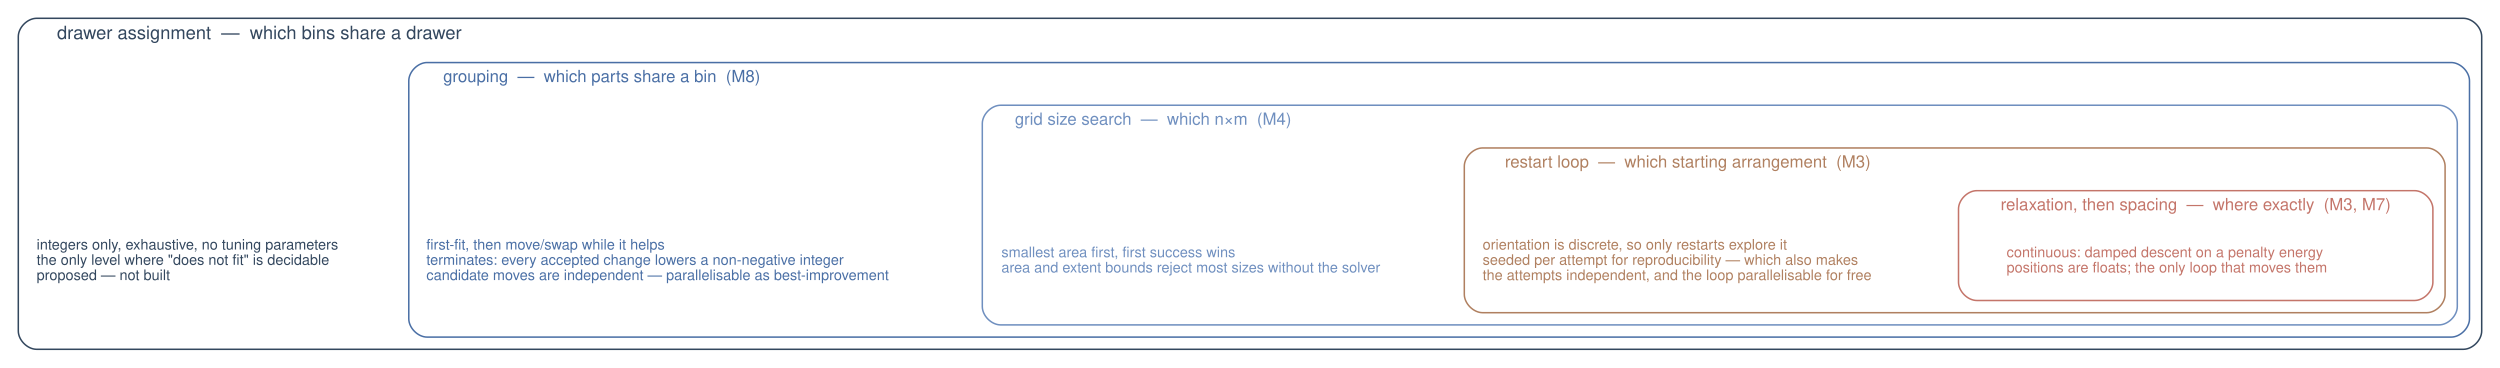
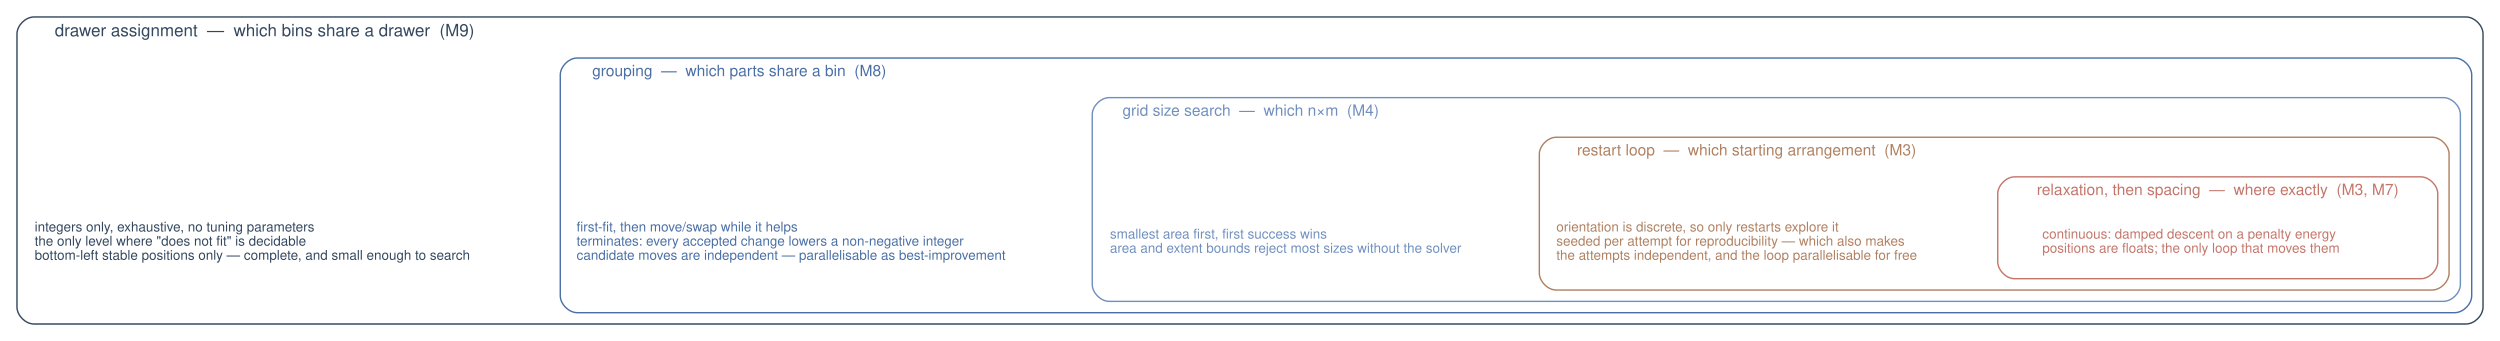
- <svg xmlns="http://www.w3.org/2000/svg" width="1639pt" height="241pt" viewBox="0.00 0.00 1639.00 241.00">
+ <svg xmlns="http://www.w3.org/2000/svg" width="1767pt" height="241pt" viewBox="0.00 0.00 1767.00 241.00">
  <g id="graph0" class="graph" transform="scale(1 1) rotate(0) translate(4 237)">
    <g id="clust1" class="cluster">
-       <path fill="transparent" stroke="#33475e" d="M20,-8C20,-8 1611,-8 1611,-8 1617,-8 1623,-14 1623,-20 1623,-20 1623,-213 1623,-213 1623,-219 1617,-225 1611,-225 1611,-225 20,-225 20,-225 14,-225 8,-219 8,-213 8,-213 8,-20 8,-20 8,-14 14,-8 20,-8" />
-       <text text-anchor="middle" x="166" y="-211.4" font-family="Helvetica,sans-Serif" font-size="12.00" fill="#33475e">drawer assignment  —  which bins share a drawer</text>
+       <path fill="transparent" stroke="#33475e" d="M20,-8C20,-8 1739,-8 1739,-8 1745,-8 1751,-14 1751,-20 1751,-20 1751,-213 1751,-213 1751,-219 1745,-225 1739,-225 1739,-225 20,-225 20,-225 14,-225 8,-219 8,-213 8,-213 8,-20 8,-20 8,-14 14,-8 20,-8" />
+       <text text-anchor="middle" x="183" y="-211.4" font-family="Helvetica,sans-Serif" font-size="12.00" fill="#33475e">drawer assignment  —  which bins share a drawer  (M9)</text>
    </g>
    <g id="clust2" class="cluster">
-       <path fill="transparent" stroke="#4a6fa5" d="M276,-16C276,-16 1603,-16 1603,-16 1609,-16 1615,-22 1615,-28 1615,-28 1615,-184 1615,-184 1615,-190 1609,-196 1603,-196 1603,-196 276,-196 276,-196 270,-196 264,-190 264,-184 264,-184 264,-28 264,-28 264,-22 270,-16 276,-16" />
-       <text text-anchor="middle" x="390.5" y="-183.2" font-family="Helvetica,sans-Serif" font-size="11.00" fill="#4a6fa5">grouping  —  which parts share a bin  (M8)</text>
+       <path fill="transparent" stroke="#4a6fa5" d="M404,-16C404,-16 1731,-16 1731,-16 1737,-16 1743,-22 1743,-28 1743,-28 1743,-184 1743,-184 1743,-190 1737,-196 1731,-196 1731,-196 404,-196 404,-196 398,-196 392,-190 392,-184 392,-184 392,-28 392,-28 392,-22 398,-16 404,-16" />
+       <text text-anchor="middle" x="518.5" y="-183.2" font-family="Helvetica,sans-Serif" font-size="11.00" fill="#4a6fa5">grouping  —  which parts share a bin  (M8)</text>
    </g>
    <g id="clust3" class="cluster">
-       <path fill="transparent" stroke="#6f8fbf" d="M652,-24C652,-24 1595,-24 1595,-24 1601,-24 1607,-30 1607,-36 1607,-36 1607,-156 1607,-156 1607,-162 1601,-168 1595,-168 1595,-168 652,-168 652,-168 646,-168 640,-162 640,-156 640,-156 640,-36 640,-36 640,-30 646,-24 652,-24" />
-       <text text-anchor="middle" x="752" y="-155.2" font-family="Helvetica,sans-Serif" font-size="11.00" fill="#6f8fbf">grid size search  —  which n×m  (M4)</text>
+       <path fill="transparent" stroke="#6f8fbf" d="M780,-24C780,-24 1723,-24 1723,-24 1729,-24 1735,-30 1735,-36 1735,-36 1735,-156 1735,-156 1735,-162 1729,-168 1723,-168 1723,-168 780,-168 780,-168 774,-168 768,-162 768,-156 768,-156 768,-36 768,-36 768,-30 774,-24 780,-24" />
+       <text text-anchor="middle" x="880" y="-155.2" font-family="Helvetica,sans-Serif" font-size="11.00" fill="#6f8fbf">grid size search  —  which n×m  (M4)</text>
    </g>
    <g id="clust4" class="cluster">
-       <path fill="transparent" stroke="#b08060" d="M968,-32C968,-32 1587,-32 1587,-32 1593,-32 1599,-38 1599,-44 1599,-44 1599,-128 1599,-128 1599,-134 1593,-140 1587,-140 1587,-140 968,-140 968,-140 962,-140 956,-134 956,-128 956,-128 956,-44 956,-44 956,-38 962,-32 968,-32" />
-       <text text-anchor="middle" x="1102.5" y="-127.2" font-family="Helvetica,sans-Serif" font-size="11.00" fill="#b08060">restart loop  —  which starting arrangement  (M3)</text>
+       <path fill="transparent" stroke="#b08060" d="M1096,-32C1096,-32 1715,-32 1715,-32 1721,-32 1727,-38 1727,-44 1727,-44 1727,-128 1727,-128 1727,-134 1721,-140 1715,-140 1715,-140 1096,-140 1096,-140 1090,-140 1084,-134 1084,-128 1084,-128 1084,-44 1084,-44 1084,-38 1090,-32 1096,-32" />
+       <text text-anchor="middle" x="1230.5" y="-127.2" font-family="Helvetica,sans-Serif" font-size="11.00" fill="#b08060">restart loop  —  which starting arrangement  (M3)</text>
    </g>
    <g id="clust5" class="cluster">
-       <path fill="transparent" stroke="#c4756a" d="M1292,-40C1292,-40 1579,-40 1579,-40 1585,-40 1591,-46 1591,-52 1591,-52 1591,-100 1591,-100 1591,-106 1585,-112 1579,-112 1579,-112 1292,-112 1292,-112 1286,-112 1280,-106 1280,-100 1280,-100 1280,-52 1280,-52 1280,-46 1286,-40 1292,-40" />
-       <text text-anchor="middle" x="1435.5" y="-99.2" font-family="Helvetica,sans-Serif" font-size="11.00" fill="#c4756a">relaxation, then spacing  —  where exactly  (M3, M7)</text>
+       <path fill="transparent" stroke="#c4756a" d="M1420,-40C1420,-40 1707,-40 1707,-40 1713,-40 1719,-46 1719,-52 1719,-52 1719,-100 1719,-100 1719,-106 1713,-112 1707,-112 1707,-112 1420,-112 1420,-112 1414,-112 1408,-106 1408,-100 1408,-100 1408,-52 1408,-52 1408,-46 1414,-40 1420,-40" />
+       <text text-anchor="middle" x="1563.5" y="-99.2" font-family="Helvetica,sans-Serif" font-size="11.00" fill="#c4756a">relaxation, then spacing  —  where exactly  (M3, M7)</text>
    </g>
    <g id="node1" class="node">
-       <path fill="transparent" stroke="transparent" d="M244,-84C244,-84 28,-84 28,-84 22,-84 16,-78 16,-72 16,-72 16,-60 16,-60 16,-54 22,-48 28,-48 28,-48 244,-48 244,-48 250,-48 256,-54 256,-60 256,-60 256,-72 256,-72 256,-78 250,-84 244,-84" />
-       <text text-anchor="start" x="20" y="-73.4" font-family="Helvetica,sans-Serif" font-size="9.50" fill="#33475e">integers only, exhaustive, no tuning parameters</text>
-       <text text-anchor="start" x="20" y="-63.4" font-family="Helvetica,sans-Serif" font-size="9.50" fill="#33475e">the only level where "does not fit" is decidable</text>
-       <text text-anchor="start" x="20" y="-53.4" font-family="Helvetica,sans-Serif" font-size="9.50" fill="#33475e">proposed — not built</text>
+       <path fill="transparent" stroke="transparent" d="M371.5,-84C371.5,-84 28.5,-84 28.5,-84 22.5,-84 16.5,-78 16.5,-72 16.5,-72 16.5,-60 16.5,-60 16.5,-54 22.5,-48 28.5,-48 28.5,-48 371.5,-48 371.5,-48 377.5,-48 383.5,-54 383.5,-60 383.5,-60 383.5,-72 383.5,-72 383.5,-78 377.5,-84 371.5,-84" />
+       <text text-anchor="start" x="20.5" y="-73.4" font-family="Helvetica,sans-Serif" font-size="9.50" fill="#33475e">integers only, exhaustive, no tuning parameters</text>
+       <text text-anchor="start" x="20.5" y="-63.4" font-family="Helvetica,sans-Serif" font-size="9.50" fill="#33475e">the only level where "does not fit" is decidable</text>
+       <text text-anchor="start" x="20.5" y="-53.4" font-family="Helvetica,sans-Serif" font-size="9.50" fill="#33475e">bottom-left stable positions only — complete, and small enough to search</text>
    </g>
    <g id="node2" class="node">
-       <path fill="transparent" stroke="transparent" d="M620.5,-84C620.5,-84 283.5,-84 283.5,-84 277.5,-84 271.5,-78 271.5,-72 271.5,-72 271.5,-60 271.5,-60 271.5,-54 277.5,-48 283.5,-48 283.5,-48 620.5,-48 620.5,-48 626.5,-48 632.5,-54 632.5,-60 632.5,-60 632.5,-72 632.5,-72 632.5,-78 626.5,-84 620.5,-84" />
-       <text text-anchor="start" x="275.5" y="-73.4" font-family="Helvetica,sans-Serif" font-size="9.50" fill="#4a6fa5">first-fit, then move/swap while it helps</text>
-       <text text-anchor="start" x="275.5" y="-63.4" font-family="Helvetica,sans-Serif" font-size="9.50" fill="#4a6fa5">terminates: every accepted change lowers a non-negative integer</text>
-       <text text-anchor="start" x="275.5" y="-53.4" font-family="Helvetica,sans-Serif" font-size="9.50" fill="#4a6fa5">candidate moves are independent — parallelisable as best-improvement</text>
+       <path fill="transparent" stroke="transparent" d="M748.5,-84C748.5,-84 411.5,-84 411.5,-84 405.5,-84 399.5,-78 399.5,-72 399.5,-72 399.5,-60 399.5,-60 399.5,-54 405.5,-48 411.5,-48 411.5,-48 748.5,-48 748.5,-48 754.5,-48 760.5,-54 760.5,-60 760.5,-60 760.5,-72 760.5,-72 760.5,-78 754.5,-84 748.5,-84" />
+       <text text-anchor="start" x="403.5" y="-73.4" font-family="Helvetica,sans-Serif" font-size="9.50" fill="#4a6fa5">first-fit, then move/swap while it helps</text>
+       <text text-anchor="start" x="403.5" y="-63.4" font-family="Helvetica,sans-Serif" font-size="9.50" fill="#4a6fa5">terminates: every accepted change lowers a non-negative integer</text>
+       <text text-anchor="start" x="403.5" y="-53.4" font-family="Helvetica,sans-Serif" font-size="9.50" fill="#4a6fa5">candidate moves are independent — parallelisable as best-improvement</text>
    </g>
    <g id="node3" class="node">
-       <path fill="transparent" stroke="transparent" d="M935.5,-84C935.5,-84 660.5,-84 660.5,-84 654.5,-84 648.5,-78 648.5,-72 648.5,-72 648.5,-60 648.5,-60 648.5,-54 654.5,-48 660.5,-48 660.5,-48 935.5,-48 935.5,-48 941.5,-48 947.5,-54 947.5,-60 947.5,-60 947.5,-72 947.5,-72 947.5,-78 941.5,-84 935.5,-84" />
-       <text text-anchor="start" x="652.5" y="-68.4" font-family="Helvetica,sans-Serif" font-size="9.50" fill="#6f8fbf">smallest area first, first success wins</text>
-       <text text-anchor="start" x="652.5" y="-58.4" font-family="Helvetica,sans-Serif" font-size="9.50" fill="#6f8fbf">area and extent bounds reject most sizes without the solver</text>
+       <path fill="transparent" stroke="transparent" d="M1063.5,-84C1063.5,-84 788.5,-84 788.5,-84 782.5,-84 776.5,-78 776.5,-72 776.5,-72 776.5,-60 776.5,-60 776.5,-54 782.5,-48 788.5,-48 788.5,-48 1063.5,-48 1063.5,-48 1069.5,-48 1075.5,-54 1075.5,-60 1075.5,-60 1075.5,-72 1075.5,-72 1075.5,-78 1069.5,-84 1063.5,-84" />
+       <text text-anchor="start" x="780.5" y="-68.4" font-family="Helvetica,sans-Serif" font-size="9.50" fill="#6f8fbf">smallest area first, first success wins</text>
+       <text text-anchor="start" x="780.5" y="-58.4" font-family="Helvetica,sans-Serif" font-size="9.50" fill="#6f8fbf">area and extent bounds reject most sizes without the solver</text>
    </g>
    <g id="node4" class="node">
-       <path fill="transparent" stroke="transparent" d="M1260,-84C1260,-84 976,-84 976,-84 970,-84 964,-78 964,-72 964,-72 964,-60 964,-60 964,-54 970,-48 976,-48 976,-48 1260,-48 1260,-48 1266,-48 1272,-54 1272,-60 1272,-60 1272,-72 1272,-72 1272,-78 1266,-84 1260,-84" />
-       <text text-anchor="start" x="968" y="-73.4" font-family="Helvetica,sans-Serif" font-size="9.50" fill="#b08060">orientation is discrete, so only restarts explore it</text>
-       <text text-anchor="start" x="968" y="-63.4" font-family="Helvetica,sans-Serif" font-size="9.50" fill="#b08060">seeded per attempt for reproducibility — which also makes</text>
-       <text text-anchor="start" x="968" y="-53.4" font-family="Helvetica,sans-Serif" font-size="9.50" fill="#b08060">the attempts independent, and the loop parallelisable for free</text>
+       <path fill="transparent" stroke="transparent" d="M1388,-84C1388,-84 1104,-84 1104,-84 1098,-84 1092,-78 1092,-72 1092,-72 1092,-60 1092,-60 1092,-54 1098,-48 1104,-48 1104,-48 1388,-48 1388,-48 1394,-48 1400,-54 1400,-60 1400,-60 1400,-72 1400,-72 1400,-78 1394,-84 1388,-84" />
+       <text text-anchor="start" x="1096" y="-73.4" font-family="Helvetica,sans-Serif" font-size="9.50" fill="#b08060">orientation is discrete, so only restarts explore it</text>
+       <text text-anchor="start" x="1096" y="-63.4" font-family="Helvetica,sans-Serif" font-size="9.50" fill="#b08060">seeded per attempt for reproducibility — which also makes</text>
+       <text text-anchor="start" x="1096" y="-53.4" font-family="Helvetica,sans-Serif" font-size="9.50" fill="#b08060">the attempts independent, and the loop parallelisable for free</text>
    </g>
    <g id="node5" class="node">
-       <path fill="transparent" stroke="transparent" d="M1550.5,-84C1550.5,-84 1319.5,-84 1319.5,-84 1313.5,-84 1307.5,-78 1307.5,-72 1307.5,-72 1307.5,-60 1307.5,-60 1307.5,-54 1313.5,-48 1319.5,-48 1319.5,-48 1550.5,-48 1550.5,-48 1556.5,-48 1562.5,-54 1562.5,-60 1562.5,-60 1562.5,-72 1562.5,-72 1562.5,-78 1556.5,-84 1550.5,-84" />
-       <text text-anchor="start" x="1311.5" y="-68.4" font-family="Helvetica,sans-Serif" font-size="9.50" fill="#c4756a">continuous: damped descent on a penalty energy</text>
-       <text text-anchor="start" x="1311.5" y="-58.4" font-family="Helvetica,sans-Serif" font-size="9.50" fill="#c4756a">positions are floats; the only loop that moves them</text>
+       <path fill="transparent" stroke="transparent" d="M1678.5,-84C1678.5,-84 1447.5,-84 1447.5,-84 1441.5,-84 1435.5,-78 1435.5,-72 1435.5,-72 1435.5,-60 1435.5,-60 1435.5,-54 1441.5,-48 1447.5,-48 1447.5,-48 1678.5,-48 1678.5,-48 1684.5,-48 1690.5,-54 1690.5,-60 1690.5,-60 1690.5,-72 1690.5,-72 1690.5,-78 1684.5,-84 1678.5,-84" />
+       <text text-anchor="start" x="1439.5" y="-68.4" font-family="Helvetica,sans-Serif" font-size="9.50" fill="#c4756a">continuous: damped descent on a penalty energy</text>
+       <text text-anchor="start" x="1439.5" y="-58.4" font-family="Helvetica,sans-Serif" font-size="9.50" fill="#c4756a">positions are floats; the only loop that moves them</text>
    </g>
  </g>
</svg>
